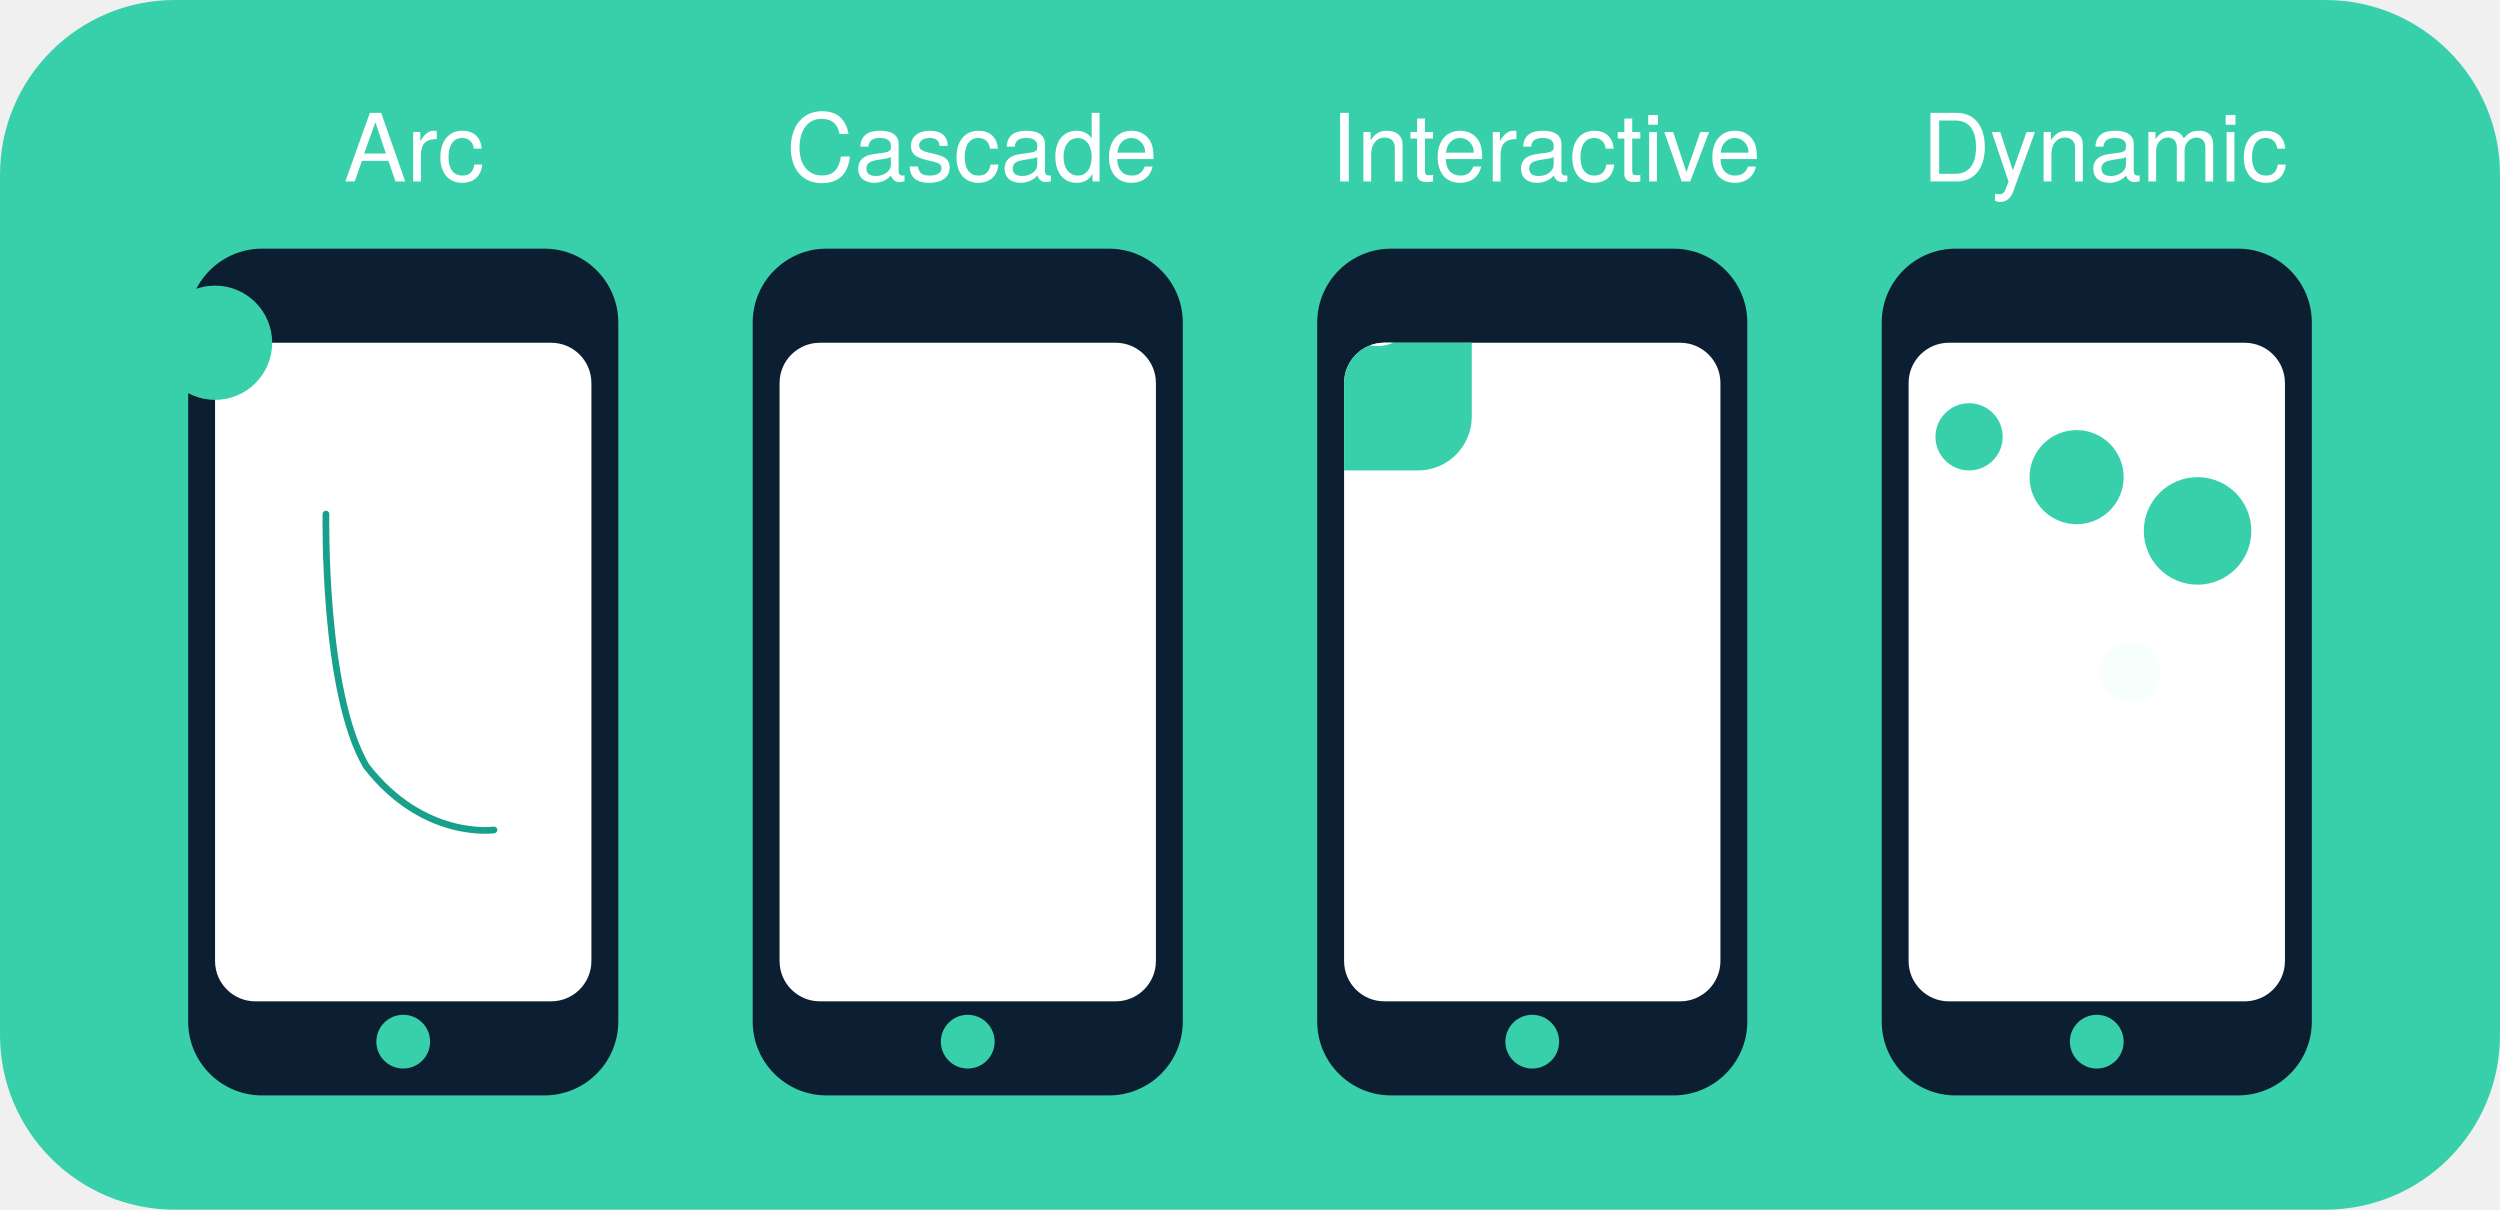
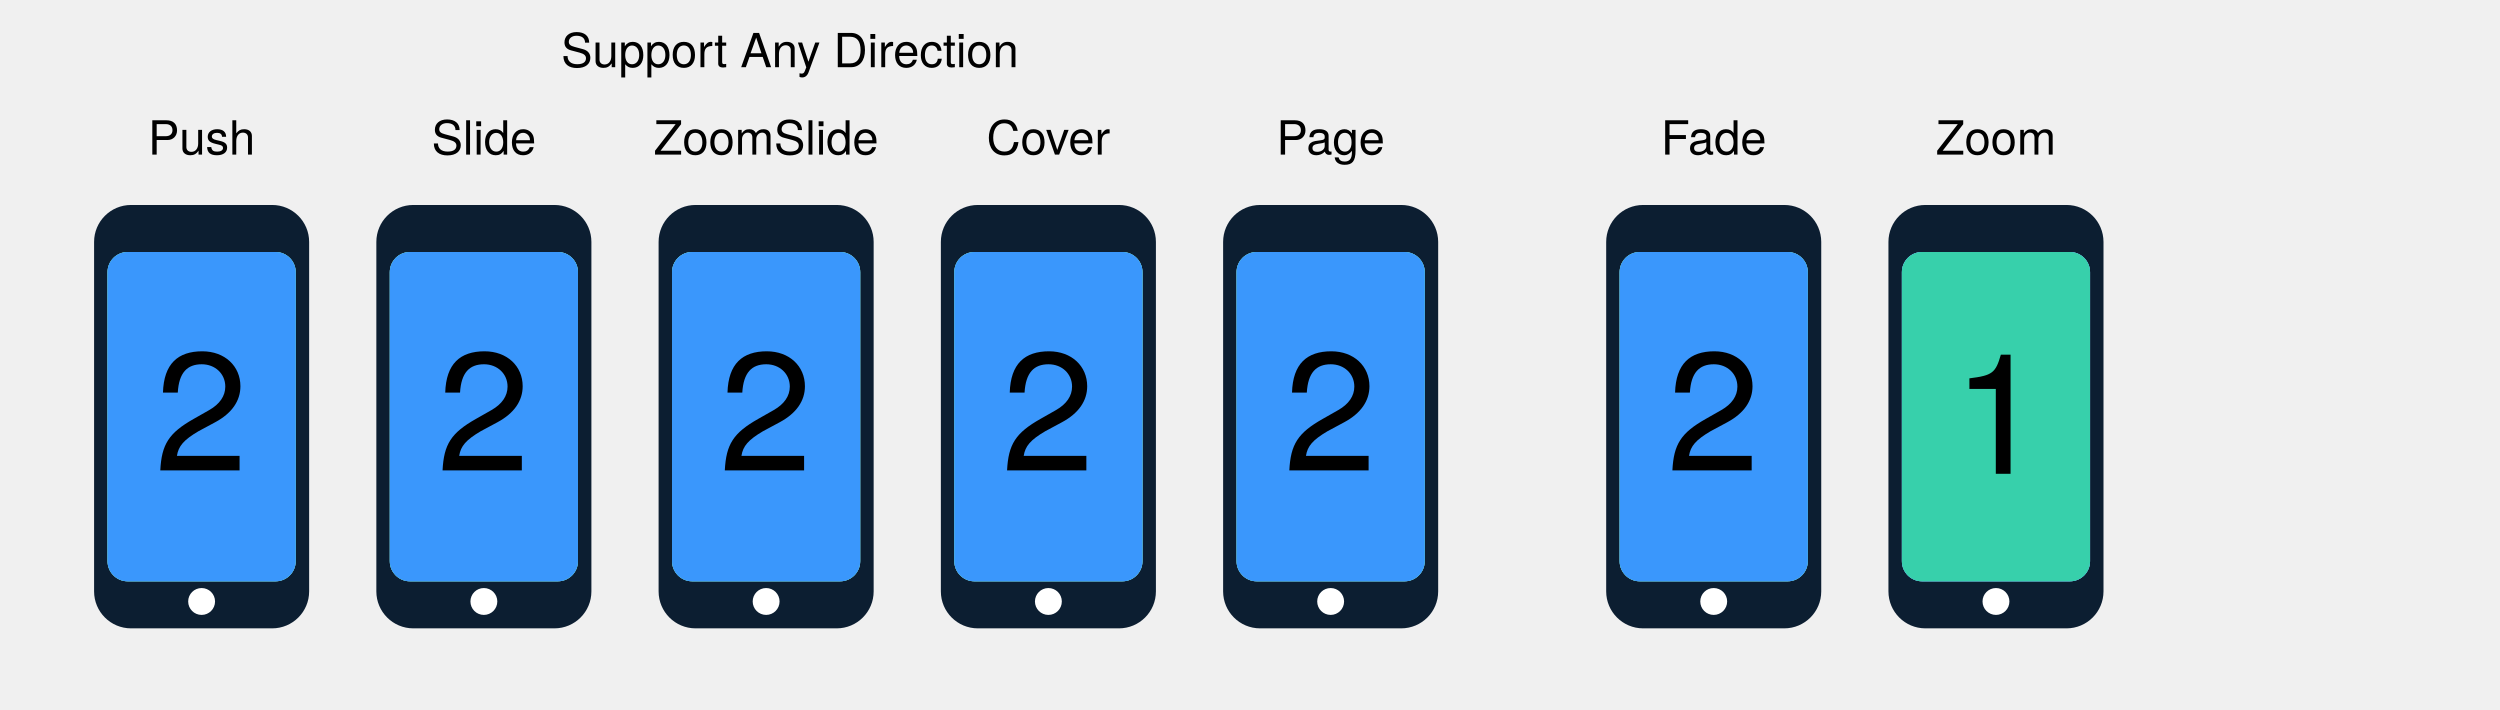
- <svg xmlns="http://www.w3.org/2000/svg" xmlns:xlink="http://www.w3.org/1999/xlink" width="372px" height="180px" viewBox="0 0 372 180" version="1.1">
+ <svg xmlns="http://www.w3.org/2000/svg" xmlns:xlink="http://www.w3.org/1999/xlink" width="744px" height="211px" viewBox="0 0 744 211" version="1.1">
  <defs>
    <clipPath id="screen">
      <rect fill="#FFFFFF" x="0" y="0" width="56" height="98" rx="6" />
    </clipPath>
+     <g id="push">
+       <text font-family="HelveticaNeue-Light, Helvetica Neue" font-size="14" fill="#000000" x="32" y="6" text-anchor="middle" alignment-baseline="central">
+                 Push
+             </text>
+       <g transform="translate(0, 21)">
+         <rect fill="#0C1E31" x="0" y="0" width="64" height="126" rx="11" />
+         <circle fill="#FFFFFF" cx="32" cy="118" r="4" />
+         <g transform="translate(4, 14)" clip-path="url(#screen)">
+           <rect fill="#FFFFFF" x="0" y="0" width="56" height="98" rx="6" />
+           <g>
+             <rect fill="#37D0AB" x="0" y="0" width="56" height="98">
+               <animate attributeName="fill" values="#37D0AB;#27B08B;#27B08B;#37D0AB;#37D0AB" dur="1s" calcMode="spline" keySplines="0.4,0,0.2,1;0.4,0,0.2,1;0.4,0,0.2,1;0.4,0,0.2,1" repeatCount="indefinite" fill="freeze" />
+             </rect>
+             <text font-family="HelveticaNeue-Light, Helvetica Neue" font-size="50" fill="#000000">
+               <tspan x="15" y="66">1</tspan>
+             </text>
+             <animateTransform attributeName="transform" type="translate" values="0 0;-15 0;-15 0;0 0;0 0" dur="1s" calcMode="spline" keySplines="0.4,0,0.2,1;0.4,0,0.2,1;0.4,0,0.2,1;0.4,0,0.2,1" keyTimes="0;0.25;0.5;0.75;1" repeatCount="indefinite" fill="freeze" />
+           </g>
+           <g>
+             <rect fill="#3A97FC" x="0" y="0" width="56" height="98" />
+             <text font-family="HelveticaNeue-Light, Helvetica Neue" font-size="50" fill="#000000">
+               <tspan x="14" y="65">2</tspan>
+             </text>
+             <animateTransform attributeName="transform" type="translate" values="56 0;0 0;0 0;56 0;56 0" dur="1s" calcMode="spline" keySplines="0.4,0,0.2,1;0.4,0,0.2,1;0.4,0,0.2,1;0.4,0,0.2,1" keyTimes="0;0.25;0.5;0.75;1" repeatCount="indefinite" fill="freeze" />
+           </g>
+         </g>
+       </g>
+     </g>
+     <g id="slide">
+       <text font-family="HelveticaNeue-Light, Helvetica Neue" font-size="14" fill="#000000" x="32" y="6" text-anchor="middle" alignment-baseline="central">
+                 Slide
+             </text>
+       <g transform="translate(0, 21)">
+         <rect fill="#0C1E31" x="0" y="0" width="64" height="126" rx="11" />
+         <circle fill="#FFFFFF" cx="32" cy="118" r="4" />
+         <g transform="translate(4, 14)" clip-path="url(#screen)">
+           <rect fill="#FFFFFF" x="0" y="0" width="56" height="98" rx="6" />
+           <g>
+             <rect fill="#37D0AB" x="0" y="0" width="56" height="98" />
+             <text font-family="HelveticaNeue-Light, Helvetica Neue" font-size="50" fill="#000000">
+               <tspan x="15" y="66">1</tspan>
+             </text>
+             <animateTransform attributeName="transform" type="translate" values="0 0;0 98;0 98;0 0;0 0" dur="1s" calcMode="spline" keySplines="0.4,0,0.2,1;0.4,0,0.2,1;0.4,0,0.2,1;0.4,0,0.2,1" keyTimes="0;0.25;0.5;0.75;1" repeatCount="indefinite" fill="freeze" />
+           </g>
+           <g>
+             <rect fill="#3A97FC" x="0" y="0" width="56" height="98" />
+             <text font-family="HelveticaNeue-Light, Helvetica Neue" font-size="50" fill="#000000">
+               <tspan x="14" y="65">2</tspan>
+             </text>
+             <animateTransform attributeName="transform" type="translate" values="0 -98;0 0;0 0;0 -98;0 -98" dur="1s" calcMode="spline" keySplines="0.4,0,0.2,1;0.4,0,0.2,1;0.4,0,0.2,1;0.4,0,0.2,1" keyTimes="0;0.25;0.5;0.75;1" repeatCount="indefinite" fill="freeze" />
+           </g>
+         </g>
+       </g>
+     </g>
+     <g id="zoomSlide">
+       <text font-family="HelveticaNeue-Light, Helvetica Neue" font-size="14" fill="#000000" x="32" y="6" text-anchor="middle" alignment-baseline="central">
+                 ZoomSlide
+             </text>
+       <g transform="translate(0, 21)">
+         <rect fill="#0C1E31" x="0" y="0" width="64" height="126" rx="11" />
+         <circle fill="#FFFFFF" cx="32" cy="118" r="4" />
+         <g transform="translate(4, 14)" clip-path="url(#screen)">
+           <rect fill="#FFFFFF" x="0" y="0" width="56" height="98" rx="6" />
+           <g>
+             <g transform="translate(28, 49)">
+               <rect fill="#37D0AB" x="-28" y="-49" width="56" height="98" rx="6" />
+               <text font-family="HelveticaNeue-Light, Helvetica Neue" font-size="50" fill="#000000">
+                 <tspan x="-13" y="17">1</tspan>
+               </text>
+               <animateTransform attributeName="transform" type="scale" additive="sum" values="1 1;0.7 0.7;0.7 0.7;1 1;1 1" dur="1s" calcMode="spline" keySplines="0.4,0,0.2,1;0.4,0,0.2,1;0.4,0,0.2,1;0.4,0,0.2,1" keyTimes="0;0.25;0.5;0.75;1" repeatCount="indefinite" fill="freeze" />
+             </g>
+             <animateTransform attributeName="transform" type="translate" values="0 0;56 0;56 0;0 0;0 0" dur="1s" calcMode="spline" keySplines="0.4,0,0.2,1;0.4,0,0.2,1;0.4,0,0.2,1;0.4,0,0.2,1" keyTimes="0;0.25;0.5;0.75;1" repeatCount="indefinite" fill="freeze" />
+           </g>
+           <g>
+             <g transform="translate(28, 49)">
+               <rect fill="#3A97FC" x="-28" y="-49" width="56" height="98" rx="6" />
+               <text font-family="HelveticaNeue-Light, Helvetica Neue" font-size="50" fill="#000000">
+                 <tspan x="-14" y="16">2</tspan>
+               </text>
+               <animateTransform attributeName="transform" type="scale" additive="sum" values="0.7 0.7;1 1;1 1;0.7 0.7;0.7 0.7" dur="1s" calcMode="spline" keySplines="0.4,0,0.2,1;0.4,0,0.2,1;0.4,0,0.2,1;0.4,0,0.2,1" keyTimes="0;0.25;0.5;0.75;1" repeatCount="indefinite" fill="freeze" />
+             </g>
+             <animateTransform attributeName="transform" type="translate" values="-56 0;0 0;0 0;-56 0;-56 0" dur="1s" calcMode="spline" keySplines="0.4,0,0.2,1;0.4,0,0.2,1;0.4,0,0.2,1;0.4,0,0.2,1" keyTimes="0;0.25;0.5;0.75;1" repeatCount="indefinite" fill="freeze" />
+           </g>
+         </g>
+       </g>
+     </g>
+     <g id="cover">
+       <text font-family="HelveticaNeue-Light, Helvetica Neue" font-size="14" fill="#000000" x="32" y="6" text-anchor="middle" alignment-baseline="central">
+                 Cover
+             </text>
+       <g id="Phone" transform="translate(0, 21)">
+         <rect fill="#0C1E31" x="0" y="0" width="64" height="126" rx="11" />
+         <circle fill="#FFFFFF" cx="32" cy="118" r="4" />
+         <g transform="translate(4, 14)" clip-path="url(#screen)">
+           <rect fill="#FFFFFF" x="0" y="0" width="56" height="98" rx="6" />
+           <g>
+             <g transform="translate(28, 49)">
+               <rect fill="#37D0AB" x="-28" y="-49" width="56" height="98" rx="6" />
+               <text font-family="HelveticaNeue-Light, Helvetica Neue" font-size="50" fill="#000000">
+                 <tspan x="-13" y="17">1</tspan>
+               </text>
+             </g>
+           </g>
+           <g>
+             <g transform="translate(28, 49)">
+               <rect fill="#3A97FC" x="-28" y="-49" width="56" height="98" />
+               <text font-family="HelveticaNeue-Light, Helvetica Neue" font-size="50" fill="#000000">
+                 <tspan x="-14" y="16">2</tspan>
+               </text>
+             </g>
+             <animateTransform attributeName="transform" type="translate" values="0 98;0 0;0 0;0 98;0 98" dur="1s" calcMode="spline" keySplines="0.4,0,0.2,1;0.4,0,0.2,1;0.4,0,0.2,1;0.4,0,0.2,1" keyTimes="0;0.25;0.5;0.75;1" repeatCount="indefinite" fill="freeze" />
+           </g>
+         </g>
+       </g>
+     </g>
+     <g id="page">
+       <text font-family="HelveticaNeue-Light, Helvetica Neue" font-size="14" fill="#000000" x="32" y="6" text-anchor="middle" alignment-baseline="central">
+                 Page
+             </text>
+       <g transform="translate(0, 21)">
+         <rect fill="#0C1E31" x="0" y="0" width="64" height="126" rx="11" />
+         <circle fill="#FFFFFF" cx="32" cy="118" r="4" />
+         <g transform="translate(4, 14)" clip-path="url(#screen)">
+           <rect fill="#FFFFFF" x="0" y="0" width="56" height="98" rx="6" />
+           <g>
+             <g transform="translate(28, 49)">
+               <rect fill="#37D0AB" x="-28" y="-49" width="56" height="98" rx="6" />
+               <text font-family="HelveticaNeue-Light, Helvetica Neue" font-size="50" fill="#000000">
+                 <tspan x="-13" y="17">1</tspan>
+               </text>
+               <animateTransform attributeName="transform" type="scale" additive="sum" values="1 1;0.7 0.7;0.7 0.7;1 1;1 1" dur="1s" calcMode="spline" keySplines="0.4,0,0.2,1;0.4,0,0.2,1;0.4,0,0.2,1;0.4,0,0.2,1" keyTimes="0;0.25;0.5;0.75;1" repeatCount="indefinite" fill="freeze" />
+             </g>
+           </g>
+           <g>
+             <g transform="translate(28, 49)">
+               <rect fill="#3A97FC" x="-28" y="-49" width="56" height="98" rx="6" />
+               <text font-family="HelveticaNeue-Light, Helvetica Neue" font-size="50" fill="#000000">
+                 <tspan x="-14" y="16">2</tspan>
+               </text>
+             </g>
+             <animateTransform attributeName="transform" type="translate" values="56 0;0 0;0 0;56 0;56 0" dur="1s" calcMode="spline" keySplines="0.4,0,0.2,1;0.4,0,0.2,1;0.4,0,0.2,1;0.4,0,0.2,1" keyTimes="0;0.25;0.5;0.75;1" repeatCount="indefinite" fill="freeze" />
+           </g>
+         </g>
+       </g>
+     </g>
+     <g id="fade">
+       <text font-family="HelveticaNeue-Light, Helvetica Neue" font-size="14" fill="#000000" x="32" y="6" text-anchor="middle" alignment-baseline="central">
+                 Fade
+             </text>
+       <g transform="translate(0, 21)">
+         <rect fill="#0C1E31" x="0" y="0" width="64" height="126" rx="11" />
+         <circle fill="#FFFFFF" cx="32" cy="118" r="4" />
+         <g transform="translate(4, 14)" clip-path="url(#screen)">
+           <rect fill="#FFFFFF" x="0" y="0" width="56" height="98" rx="6" />
+           <g>
+             <rect fill="#37D0AB" x="0" y="0" width="56" height="98">
+                         </rect>
+             <text font-family="HelveticaNeue-Light, Helvetica Neue" font-size="50" fill="#000000">
+               <tspan x="15" y="66">1</tspan>
+             </text>
+           </g>
+           <g>
+             <rect fill="#3A97FC" x="0" y="0" width="56" height="98" />
+             <text font-family="HelveticaNeue-Light, Helvetica Neue" font-size="50" fill="#000000">
+               <tspan x="14" y="65">2</tspan>
+             </text>
+             <animate attributeName="opacity" values="0;1;1;0;0" dur="1s" calcMode="spline" keySplines="0.4,0,0.2,1;0.4,0,0.2,1;0.4,0,0.2,1;0.4,0,0.2,1" repeatCount="indefinite" fill="freeze" />
+           </g>
+         </g>
+       </g>
+     </g>
+     <g id="zoom">
+       <text font-family="HelveticaNeue-Light, Helvetica Neue" font-size="14" fill="#000000" x="32" y="6" text-anchor="middle" alignment-baseline="central">
+                 Zoom
+             </text>
+       <g transform="translate(0, 21)">
+         <rect fill="#0C1E31" x="0" y="0" width="64" height="126" rx="11" />
+         <circle fill="#FFFFFF" cx="32" cy="118" r="4" />
+         <g transform="translate(4, 14)" clip-path="url(#screen)">
+           <rect fill="#FFFFFF" x="0" y="0" width="56" height="98" rx="6" />
+           <g>
+             <g transform="translate(28, 49)">
+               <rect fill="#3A97FC" x="-28" y="-49" width="56" height="98" rx="6" />
+               <text font-family="HelveticaNeue-Light, Helvetica Neue" font-size="50" fill="#000000">
+                 <tspan x="-14" y="16">2</tspan>
+               </text>
+               <animateTransform attributeName="transform" type="scale" additive="sum" values="0.7 0.7;1 1;1 1;0.7 0.7;0.7 0.7" dur="1s" calcMode="spline" keySplines="0.4,0,0.2,1;0.4,0,0.2,1;0.4,0,0.2,1;0.4,0,0.2,1" keyTimes="0;0.25;0.5;0.75;1" repeatCount="indefinite" fill="freeze" />
+             </g>
+           </g>
+           <g>
+             <g transform="translate(28, 49)">
+               <rect fill="#37D0AB" x="-28" y="-49" width="56" height="98" rx="6" />
+               <text font-family="HelveticaNeue-Light, Helvetica Neue" font-size="50" fill="#000000">
+                 <tspan x="-13" y="17">1</tspan>
+               </text>
+               <animateTransform attributeName="transform" type="scale" additive="sum" values="1 1;1.5 1.5;1.5 1.5;1 1;1 1" dur="1s" calcMode="spline" keySplines="0.4,0,0.2,1;0.4,0,0.2,1;0.4,0,0.2,1;0.4,0,0.2,1" keyTimes="0;0.25;0.5;0.75;1" repeatCount="indefinite" fill="freeze" />
+               <animate attributeName="opacity" values="1;0;0;1;1" dur="1s" calcMode="spline" keySplines="0.4,0,0.2,1;0.4,0,0.2,1;0.4,0,0.2,1;0.4,0,0.2,1" repeatCount="indefinite" fill="freeze" />
+             </g>
+           </g>
+         </g>
+       </g>
+     </g>
  </defs>
-   <g id="Page-1" stroke="none" stroke-width="1" fill="none" fill-rule="evenodd">
-     <g id="Effects">
-       <rect id="background2" fill="#37D0AB" x="0" y="0" width="372" height="180" rx="26" />
-       <g id="Arc" transform="translate(28, 16)">
-         <text font-family="HelveticaNeue-Light, Helvetica Neue" font-size="14" fill="#FFFFFF">
-           <tspan x="23.156" y="11">Arc</tspan>
+   <g>
+     <text font-family="HelveticaNeue-Light, Helvetica Neue" font-size="14" fill="#000000" x="167" y="20" text-anchor="center" alignment-baseline="central">
+             Support Any Direction
        </text>
-         <g id="Group" transform="translate(0, 21)">
-           <rect id="Rectangle" fill="#0C1E31" x="0" y="0" width="64" height="126" rx="11" />
-           <circle id="Oval" fill="#37D0AB" cx="32" cy="118" r="4" />
-           <g id="Group-2" transform="translate(4, 14)">
-             <rect id="Rectangle-3" fill="#FFFFFF" x="0" y="0" width="56" height="98" rx="6" />
-             <path d="M16.5,25.5 C16.5,25.5 16,52 22.5,63 C31,74 41.5,72.5 41.5,72.5" id="arcPath" stroke="#17a08B" stroke-linecap="round" />
-             <rect id="Rectangle-2" fill="#37D0AB" x="-8.5" y="-8.5" width="17" height="17" rx="8.5">
-               <animateMotion id="arcDown" dur=".4s" fill="freeze" begin="0s;arcUp.end + 0.5s" calcMode="spline" keySplines="0.4,0,0.2,1" keyTimes="0;1">
-                 <mpath xlink:href="#arcPath" />
-               </animateMotion>
-               <animateMotion id="arcUp" dur=".4s" fill="freeze" begin="arcDown.end + 0.5s" keyPoints="1;0" calcMode="spline" keySplines="0.4,0,0.2,1" keyTimes="0;1">
-                 <mpath xlink:href="#arcPath" />
-               </animateMotion>
-             </rect>
-           </g>
-         </g>
-       </g>
-       <g id="Cascade" transform="translate(112, 16)">
-         <text font-family="HelveticaNeue-Light, Helvetica Neue" font-size="14" fill="#FFFFFF">
-           <tspan x="5" y="11">Cascade</tspan>
-         </text>
-         <g id="Group" transform="translate(0, 21)">
-           <rect id="Rectangle" fill="#0C1E31" x="0" y="0" width="64" height="126" rx="11" />
-           <circle id="Oval" fill="#37D0AB" cx="32" cy="118" r="4" />
-           <g id="Group-2" transform="translate(4, 14)">
-             <rect id="Rectangle-3" fill="#FFFFFF" x="0" y="0" width="56" height="98" rx="6" />
-             <rect id="Rectangle-2" fill="white" x="9" y="19" width="16" height="16" rx="8">
-               <animate attributeName="fill" values="white; #37D0AB; #37D0AB; white; white" dur="1s" begin="0.25s" repeatCount="indefinite" fill="freeze" />
-             </rect>
-             <rect id="Rectangle-2-Copy" fill="white" x="31" y="19" width="16" height="16" rx="8">
-               <animate attributeName="fill" values="white; #37D0AB; #37D0AB; white; white" dur="1s" begin="0.30s" repeatCount="indefinite" fill="freeze" />
-             </rect>
-             <rect id="Rectangle-2" fill="white" x="9" y="63" width="16" height="16" rx="8">
-               <animate attributeName="fill" values="white; #37D0AB; #37D0AB; white; white" dur="1s" begin="0.45s" repeatCount="indefinite" fill="freeze" />
-             </rect>
-             <rect id="Rectangle-2-Copy" fill="white" x="31" y="63" width="16" height="16" rx="8">
-               <animate attributeName="fill" values="white; #37D0AB; #37D0AB; white; white" dur="1s" begin="0.5s" repeatCount="indefinite" fill="freeze" />
-             </rect>
-             <rect id="Rectangle-2" fill="white" x="9" y="41" width="16" height="16" rx="8">
-               <animate attributeName="fill" values="white; #37D0AB; #37D0AB; white; white" dur="1s" begin="0.35s" repeatCount="indefinite" fill="freeze" />
-             </rect>
-             <rect id="Rectangle-2-Copy" fill="white" x="31" y="41" width="16" height="16" rx="8">
-               <animate attributeName="fill" values="white; #37D0AB; #37D0AB; white; white" dur="1s" begin="0.4s" repeatCount="indefinite" fill="freeze" />
-             </rect>
-           </g>
-         </g>
-       </g>
-       <g id="Interactive" transform="translate(196, 16)">
-         <text font-family="HelveticaNeue-Light, Helvetica Neue" font-size="14" fill="#FFFFFF">
-           <tspan x="2" y="11">Interactive</tspan>
-         </text>
-         <g id="Group" transform="translate(0, 21)">
-           <rect id="Rectangle" fill="#0C1E31" x="0" y="0" width="64" height="126" rx="11" />
-           <circle id="Oval" fill="#37D0AB" cx="32" cy="118" r="4" />
-           <g id="Group-2" transform="translate(4, 14)" clip-path="url(#screen)">
-             <rect id="Rectangle-3" fill="#FFFFFF" x="0" y="0" width="56" height="98" rx="6" />
-             <path d="M28,73 C28,73 29.5,58.5 34.5,44.5 C39.5,30.5 42,32.5 43,27 C44,21.5 38,17 30.5,17 C23,17 17.5,18.5 17.5,23 C17.5,27.5 43,31.5 43,22 C43,12.5 19,11.5 19,28.5 C19,45.5 28,73 28,73 Z" id="interactivePath" stroke="white" />
-             <g id="Box" transform="translate(-19, -19)">
-               <rect id="Rectangle-2" fill="#37D0AB" x="0" y="0" width="38" height="38" rx="8" />
-               <rect id="Rectangle-2" stroke="#FFFFFF" fill-opacity="0.52" fill="#F0FFFC" x="19" y="9" width="10" height="10" rx="5">
-                 <animate attributeName="opacity" values="0; 1.0; 1.0; 1.0; 0" dur="1s" repeatCount="indefinite" fill="freeze" />
-               </rect>
-               <animateMotion dur="1s" fill="freeze" repeatCount="indefinite">
-                 <mpath xlink:href="#interactivePath" />
-               </animateMotion>
-             </g>
-           </g>
-         </g>
-       </g>
-       <g id="Dynamic" transform="translate(280, 16)">
-         <text font-family="HelveticaNeue-Light, Helvetica Neue" font-size="14" fill="#FFFFFF">
-           <tspan x="6" y="11">Dynamic</tspan>
-         </text>
-         <g id="Group" transform="translate(0, 21)">
-           <rect id="Rectangle" fill="#0C1E31" x="0" y="0" width="64" height="126" rx="11" />
-           <circle id="Oval" fill="#37D0AB" cx="32" cy="118" r="4" />
-           <g id="Group-2" transform="translate(4, 14)">
-             <rect id="Rectangle-3" fill="#FFFFFF" x="0" y="0" width="56" height="98" rx="6" />
-             <rect id="Rectangle-2" stroke="#FFFFFF" fill-opacity="0.52" fill="#F0FFFC" x="28" y="44" width="10" height="10" rx="5" />
-             <circle id="Rectangle-2" fill="#37D0AB" cx="9" cy="14" r="5">
-               <animate attributeName="cx" values="9;13;13;9;9" dur="1s" begin="0.75s" calcMode="spline" keySplines="0.4,0,0.2,1;0.4,0,0.2,1;0.4,0,0.2,1;0.4,0,0.2,1" repeatCount="indefinite" fill="freeze" />
-               <animate attributeName="cy" values="14;84;84;14;14" dur="1s" calcMode="spline" keySplines="0.4,0,0.2,1;0.4,0,0.2,1;0.4,0,0.2,1;0.4,0,0.2,1" begin="0.75s" repeatCount="indefinite" fill="freeze" />
-               <animate attributeName="r" values="5; 9; 9; 5; 5" dur="1s" calcMode="spline" keySplines="0.4,0,0.2,1;0.4,0,0.2,1;0.4,0,0.2,1;0.4,0,0.2,1" begin="0.75s" repeatCount="indefinite" fill="freeze" />
-             </circle>
-             <circle id="Rectangle-2" fill="#37D0AB" cx="25" cy="20" r="7">
-               <animate attributeName="cx" values="25;31;31;25;25" dur="1s" calcMode="spline" keySplines="0.4,0,0.2,1;0.4,0,0.2,1;0.4,0,0.2,1;0.4,0,0.2,1" begin="0.8s" repeatCount="indefinite" fill="freeze" />
-               <animate attributeName="cy" values="20;79;79;20;20" dur="1s" calcMode="spline" keySplines="0.4,0,0.2,1;0.4,0,0.2,1;0.4,0,0.2,1;0.4,0,0.2,1" begin="0.8s" repeatCount="indefinite" fill="freeze" />
-             </circle>
-             <circle id="Rectangle-2" fill="#37D0AB" cx="43" cy="28" r="8">
-               <animate attributeName="cx" values="43;47;47;43;43" dur="1s" calcMode="spline" keySplines="0.4,0,0.2,1;0.4,0,0.2,1;0.4,0,0.2,1;0.4,0,0.2,1" begin="0.85s" repeatCount="indefinite" fill="freeze" />
-               <animate attributeName="cy" values="28;76;76;28;28" dur="1s" calcMode="spline" keySplines="0.4,0,0.2,1;0.4,0,0.2,1;0.4,0,0.2,1;0.4,0,0.2,1" begin="0.85s" repeatCount="indefinite" fill="freeze" />
-               <animate attributeName="r" values="8; 5; 5; 8; 8" dur="1s" calcMode="spline" keySplines="0.4,0,0.2,1;0.4,0,0.2,1;0.4,0,0.2,1;0.4,0,0.2,1" begin="0.85s" repeatCount="indefinite" fill="freeze" />
-             </circle>
-           </g>
-         </g>
-       </g>
+     <g transform="translate(0, 40)">
+       <use x="28" xlink:href="#push" />
+       <use x="112" xlink:href="#slide" />
+       <use x="196" xlink:href="#zoomSlide" />
+       <use x="280" xlink:href="#cover" />
+       <use x="364" xlink:href="#page" />
+       <use x="478" xlink:href="#fade" />
+       <use x="562" xlink:href="#zoom" />
    </g>
  </g>
</svg>
